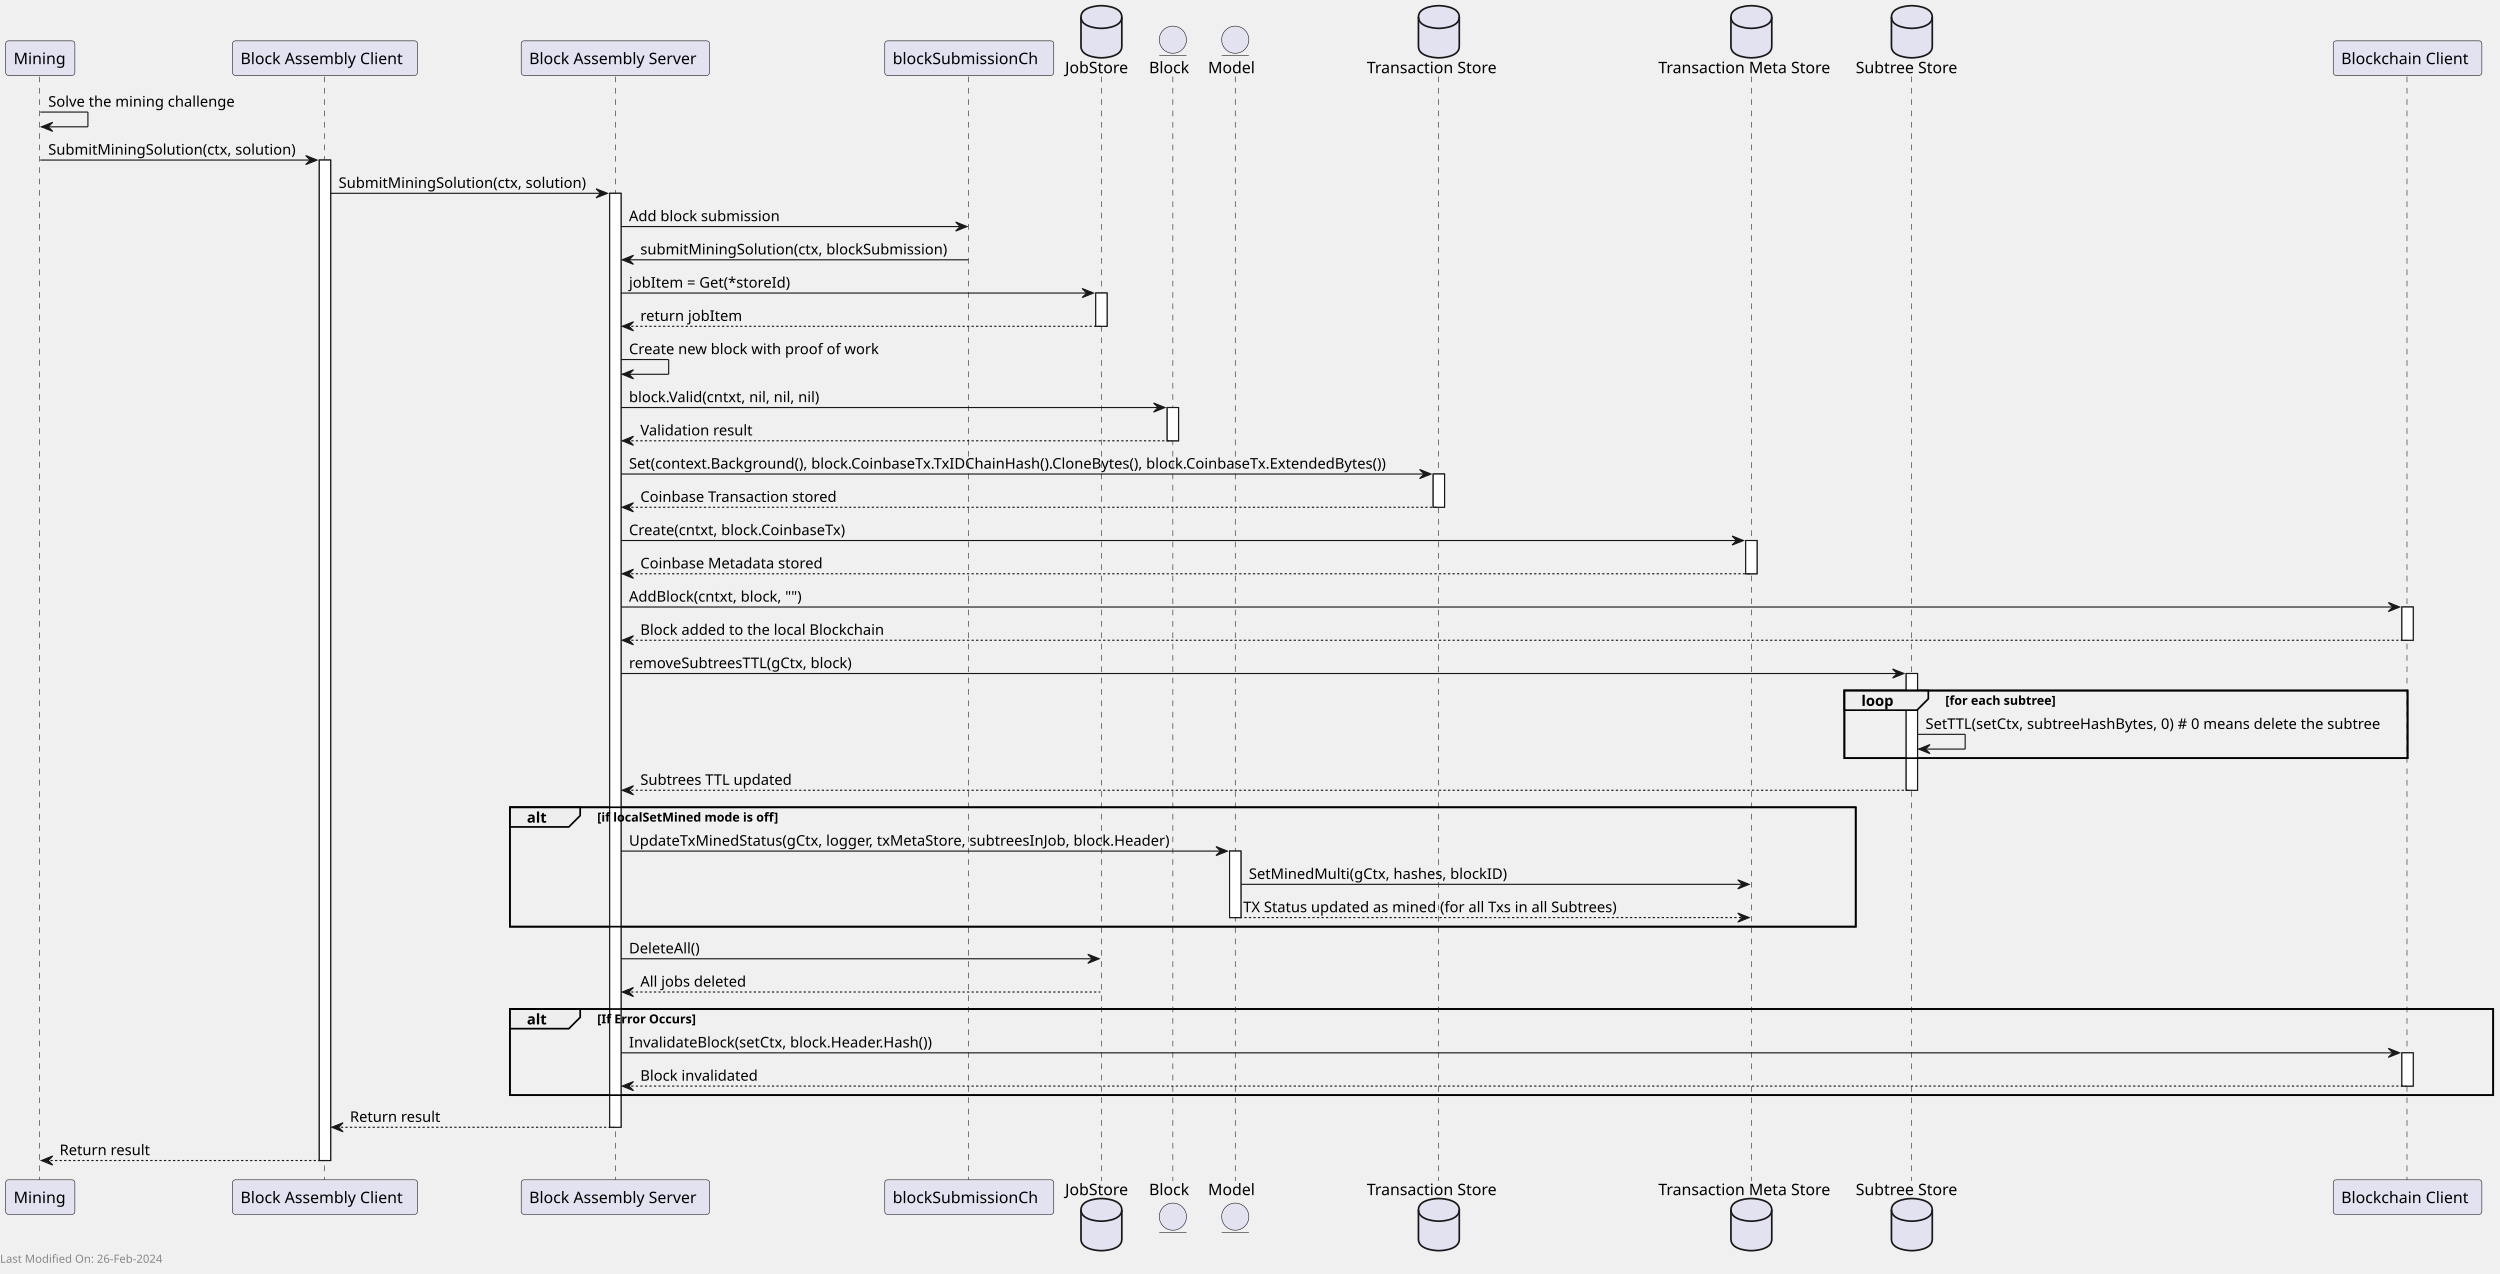
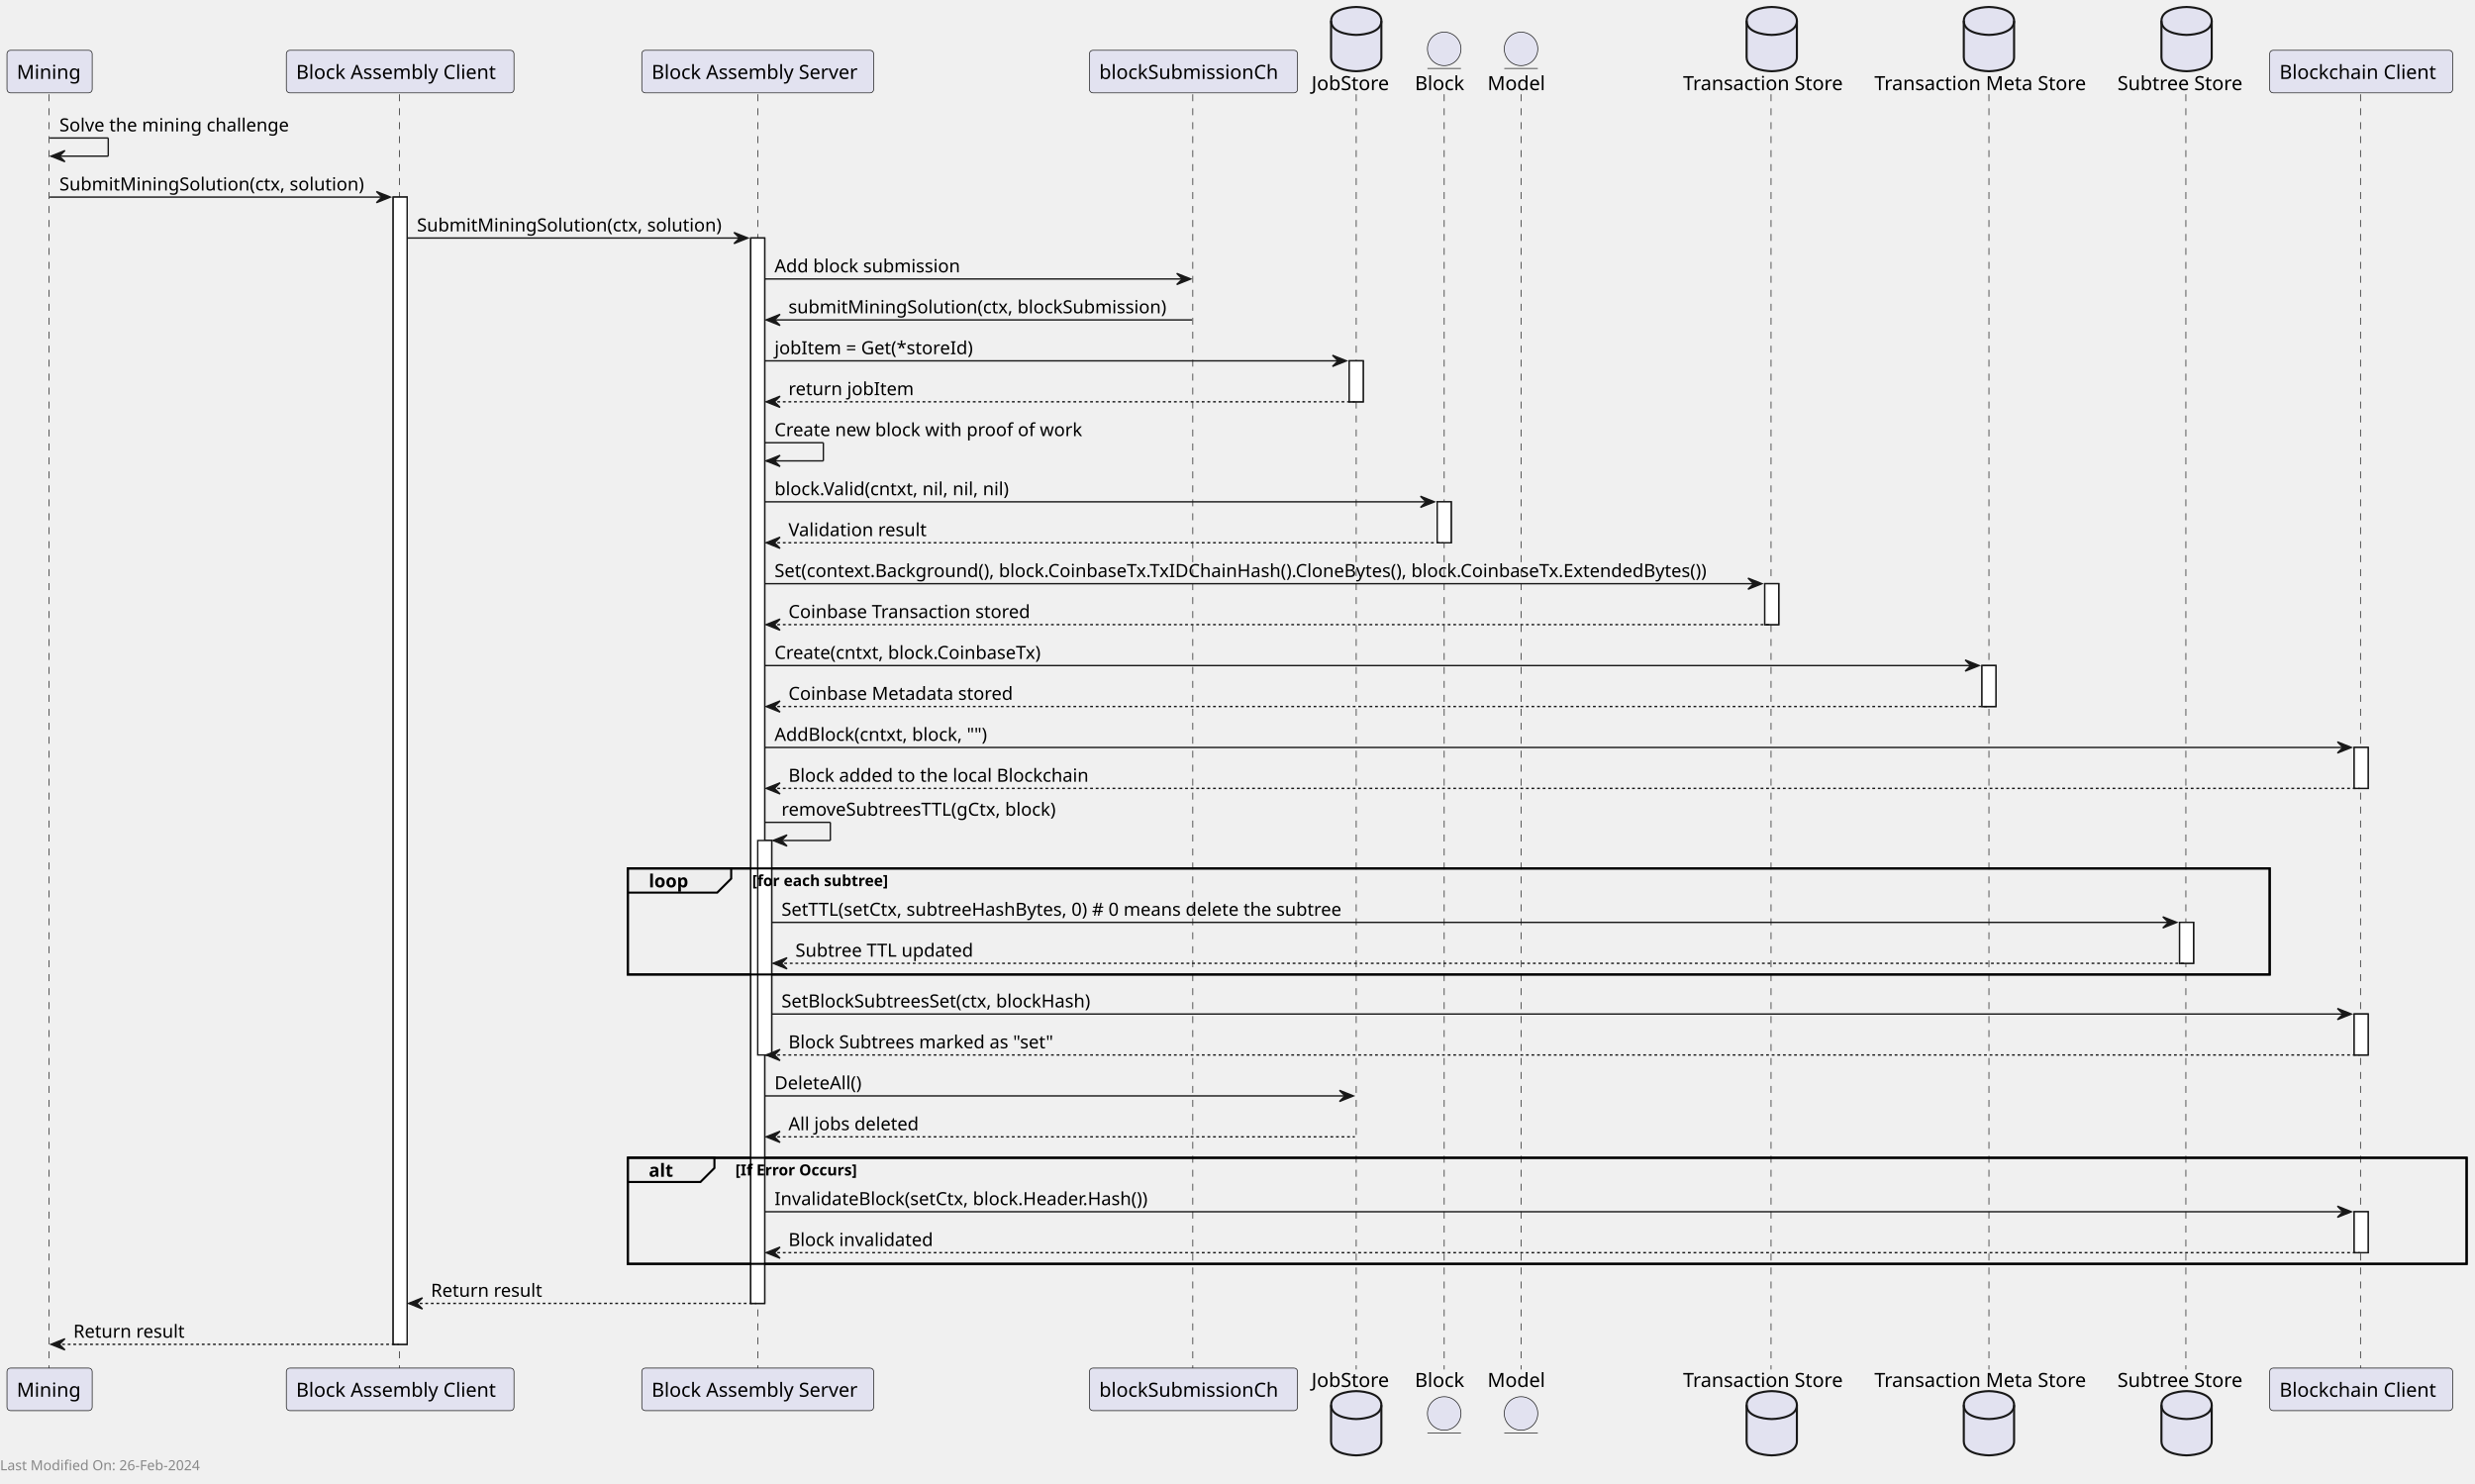
- <svg xmlns="http://www.w3.org/2000/svg" contentStyleType="text/css" height="1123" preserveAspectRatio="none" viewBox="0 0 2204 1123" width="2204" zoomAndPan="magnify">
-   <g fill="#fff">
-     <path d="m281.5 141.109h10v882.006h-10z" stroke="#181818" />
-     <path d="m537.5 170.42h10v823.385h-10z" stroke="#181818" />
-     <path d="m966 258.352h10v29.311h-10z" stroke="#181818" />
-     <path d="m1029 359.283h10v29.311h-10z" stroke="#181818" />
-     <path d="m1084 750.32h10v58.621h-10z" stroke="#181818" />
-     <path d="m1263.5 417.904h10v29.311h-10z" stroke="#181818" />
-     <path d="m1539 476.525h10v29.311h-10z" stroke="#181818" />
-     <path d="m1680.5 593.768h10v102.932h-10z" stroke="#181818" />
-     <path d="m2117.5 535.146h10v29.311h-10z" stroke="#181818" />
-     <path d="m2117.5 928.184h10v29.311h-10z" stroke="#181818" />
+ <svg xmlns="http://www.w3.org/2000/svg" contentStyleType="text/css" height="1062px" preserveAspectRatio="none" style="width:1772px;height:1062px;background:#FFFFFF;" version="1.1" viewBox="0 0 1772 1062" width="1772px" zoomAndPan="magnify">
+   <defs />
+   <g>
+     <rect fill="#FFFFFF" height="821.385" style="stroke:#181818;stroke-width:1.0;" width="10" x="281.5" y="141.109" />
+     <rect fill="#FFFFFF" height="762.764" style="stroke:#181818;stroke-width:1.0;" width="10" x="537.5" y="170.42" />
+     <rect fill="#FFFFFF" height="153.553" style="stroke:#181818;stroke-width:1.0;" width="10" x="542.5" y="601.768" />
+     <rect fill="#FFFFFF" height="29.311" style="stroke:#181818;stroke-width:1.0;" width="10" x="966" y="258.352" />
+     <rect fill="#FFFFFF" height="29.311" style="stroke:#181818;stroke-width:1.0;" width="10" x="1029" y="359.283" />
+     <rect fill="#FFFFFF" height="29.311" style="stroke:#181818;stroke-width:1.0;" width="10" x="1263.5" y="417.904" />
+     <rect fill="#FFFFFF" height="29.311" style="stroke:#181818;stroke-width:1.0;" width="10" x="1419" y="476.525" />
+     <rect fill="#FFFFFF" height="29.311" style="stroke:#181818;stroke-width:1.0;" width="10" x="1560.5" y="660.389" />
+     <rect fill="#FFFFFF" height="29.311" style="stroke:#181818;stroke-width:1.0;" width="10" x="1685.5" y="535.146" />
+     <rect fill="#FFFFFF" height="29.311" style="stroke:#181818;stroke-width:1.0;" width="10" x="1685.5" y="726.01" />
+     <rect fill="#FFFFFF" height="29.311" style="stroke:#181818;stroke-width:1.0;" width="10" x="1685.5" y="867.562" />
+     <rect fill="none" height="75.932" style="stroke:#000000;stroke-width:1.5;" width="1175.5" x="449.5" y="621.768" />
+     <rect fill="none" height="75.932" style="stroke:#000000;stroke-width:1.5;" width="1316.5" x="449.5" y="828.941" />
+     <line style="stroke:#181818;stroke-width:0.5;stroke-dasharray:5.0,5.0;" x1="35" x2="35" y1="67.488" y2="980.494" />
+     <line style="stroke:#181818;stroke-width:0.5;stroke-dasharray:5.0,5.0;" x1="286" x2="286" y1="67.488" y2="980.494" />
+     <line style="stroke:#181818;stroke-width:0.5;stroke-dasharray:5.0,5.0;" x1="542.5" x2="542.5" y1="67.488" y2="980.494" />
+     <line style="stroke:#181818;stroke-width:0.5;stroke-dasharray:5.0,5.0;" x1="854" x2="854" y1="67.488" y2="980.494" />
+     <line style="stroke:#181818;stroke-width:0.5;stroke-dasharray:5.0,5.0;" x1="971" x2="971" y1="67.488" y2="980.494" />
+     <line style="stroke:#181818;stroke-width:0.5;stroke-dasharray:5.0,5.0;" x1="1034" x2="1034" y1="67.488" y2="980.494" />
+     <line style="stroke:#181818;stroke-width:0.5;stroke-dasharray:5.0,5.0;" x1="1089" x2="1089" y1="67.488" y2="980.494" />
+     <line style="stroke:#181818;stroke-width:0.5;stroke-dasharray:5.0,5.0;" x1="1268" x2="1268" y1="67.488" y2="980.494" />
+     <line style="stroke:#181818;stroke-width:0.5;stroke-dasharray:5.0,5.0;" x1="1424" x2="1424" y1="67.488" y2="980.494" />
+     <line style="stroke:#181818;stroke-width:0.5;stroke-dasharray:5.0,5.0;" x1="1565" x2="1565" y1="67.488" y2="980.494" />
+     <line style="stroke:#181818;stroke-width:0.5;stroke-dasharray:5.0,5.0;" x1="1690" x2="1690" y1="67.488" y2="980.494" />
+     <rect fill="#E2E2F0" height="30.488" rx="2.5" ry="2.5" style="stroke:#181818;stroke-width:0.5;" width="61" x="5" y="36" />
+     <text fill="#000000" font-family="sans-serif" font-size="14" lengthAdjust="spacing" textLength="47" x="12" y="56.535">Mining</text>
+     <rect fill="#E2E2F0" height="30.488" rx="2.5" ry="2.5" style="stroke:#181818;stroke-width:0.5;" width="61" x="5" y="979.494" />
+     <text fill="#000000" font-family="sans-serif" font-size="14" lengthAdjust="spacing" textLength="47" x="12" y="1000.029">Mining</text>
+     <rect fill="#E2E2F0" height="30.488" rx="2.5" ry="2.5" style="stroke:#181818;stroke-width:0.5;" width="163" x="205" y="36" />
+     <text fill="#000000" font-family="sans-serif" font-size="14" lengthAdjust="spacing" textLength="149" x="212" y="56.535">Block Assembly Client</text>
+     <rect fill="#E2E2F0" height="30.488" rx="2.5" ry="2.5" style="stroke:#181818;stroke-width:0.5;" width="163" x="205" y="979.494" />
+     <text fill="#000000" font-family="sans-serif" font-size="14" lengthAdjust="spacing" textLength="149" x="212" y="1000.029">Block Assembly Client</text>
+     <rect fill="#E2E2F0" height="30.488" rx="2.5" ry="2.5" style="stroke:#181818;stroke-width:0.5;" width="166" x="459.5" y="36" />
+     <text fill="#000000" font-family="sans-serif" font-size="14" lengthAdjust="spacing" textLength="152" x="466.5" y="56.535">Block Assembly Server</text>
+     <rect fill="#E2E2F0" height="30.488" rx="2.5" ry="2.5" style="stroke:#181818;stroke-width:0.5;" width="166" x="459.5" y="979.494" />
+     <text fill="#000000" font-family="sans-serif" font-size="14" lengthAdjust="spacing" textLength="152" x="466.5" y="1000.029">Block Assembly Server</text>
+     <rect fill="#E2E2F0" height="30.488" rx="2.5" ry="2.5" style="stroke:#181818;stroke-width:0.5;" width="149" x="780" y="36" />
+     <text fill="#000000" font-family="sans-serif" font-size="14" lengthAdjust="spacing" textLength="135" x="787" y="56.535">blockSubmissionCh</text>
+     <rect fill="#E2E2F0" height="30.488" rx="2.5" ry="2.5" style="stroke:#181818;stroke-width:0.5;" width="149" x="780" y="979.494" />
+     <text fill="#000000" font-family="sans-serif" font-size="14" lengthAdjust="spacing" textLength="135" x="787" y="1000.029">blockSubmissionCh</text>
+     <text fill="#000000" font-family="sans-serif" font-size="14" lengthAdjust="spacing" textLength="58" x="939" y="64.535">JobStore</text>
+     <path d="M953,15 C953,5 971,5 971,5 C971,5 989,5 989,15 L989,41 C989,51 971,51 971,51 C971,51 953,51 953,41 L953,15 " fill="#E2E2F0" style="stroke:#181818;stroke-width:1.5;" />
+     <path d="M953,15 C953,25 971,25 971,25 C971,25 989,25 989,15 " fill="none" style="stroke:#181818;stroke-width:1.5;" />
+     <text fill="#000000" font-family="sans-serif" font-size="14" lengthAdjust="spacing" textLength="58" x="939" y="993.029">JobStore</text>
+     <path d="M953,1005.982 C953,995.982 971,995.982 971,995.982 C971,995.982 989,995.982 989,1005.982 L989,1031.982 C989,1041.982 971,1041.982 971,1041.982 C971,1041.982 953,1041.982 953,1031.982 L953,1005.982 " fill="#E2E2F0" style="stroke:#181818;stroke-width:1.5;" />
+     <path d="M953,1005.982 C953,1015.982 971,1015.982 971,1015.982 C971,1015.982 989,1015.982 989,1005.982 " fill="none" style="stroke:#181818;stroke-width:1.5;" />
+     <text fill="#000000" font-family="sans-serif" font-size="14" lengthAdjust="spacing" textLength="36" x="1013" y="64.535">Block</text>
+     <ellipse cx="1034" cy="35" fill="#E2E2F0" rx="12" ry="12" style="stroke:#181818;stroke-width:0.5;" />
+     <line style="stroke:#181818;stroke-width:0.5;" x1="1022" x2="1046" y1="49" y2="49" />
+     <text fill="#000000" font-family="sans-serif" font-size="14" lengthAdjust="spacing" textLength="36" x="1013" y="993.029">Block</text>
+     <ellipse cx="1034" cy="1011.982" fill="#E2E2F0" rx="12" ry="12" style="stroke:#181818;stroke-width:0.5;" />
+     <line style="stroke:#181818;stroke-width:0.5;" x1="1022" x2="1046" y1="1025.982" y2="1025.982" />
+     <text fill="#000000" font-family="sans-serif" font-size="14" lengthAdjust="spacing" textLength="42" x="1065" y="64.535">Model</text>
+     <ellipse cx="1089" cy="35" fill="#E2E2F0" rx="12" ry="12" style="stroke:#181818;stroke-width:0.5;" />
+     <line style="stroke:#181818;stroke-width:0.5;" x1="1077" x2="1101" y1="49" y2="49" />
+     <text fill="#000000" font-family="sans-serif" font-size="14" lengthAdjust="spacing" textLength="42" x="1065" y="993.029">Model</text>
+     <ellipse cx="1089" cy="1011.982" fill="#E2E2F0" rx="12" ry="12" style="stroke:#181818;stroke-width:0.5;" />
+     <line style="stroke:#181818;stroke-width:0.5;" x1="1077" x2="1101" y1="1025.982" y2="1025.982" />
+     <text fill="#000000" font-family="sans-serif" font-size="14" lengthAdjust="spacing" textLength="121" x="1205" y="64.535">Transaction Store</text>
+     <path d="M1250.5,15 C1250.5,5 1268.5,5 1268.5,5 C1268.5,5 1286.5,5 1286.5,15 L1286.5,41 C1286.5,51 1268.5,51 1268.5,51 C1268.5,51 1250.5,51 1250.5,41 L1250.5,15 " fill="#E2E2F0" style="stroke:#181818;stroke-width:1.5;" />
+     <path d="M1250.5,15 C1250.5,25 1268.5,25 1268.5,25 C1268.5,25 1286.5,25 1286.5,15 " fill="none" style="stroke:#181818;stroke-width:1.5;" />
+     <text fill="#000000" font-family="sans-serif" font-size="14" lengthAdjust="spacing" textLength="121" x="1205" y="993.029">Transaction Store</text>
+     <path d="M1250.5,1005.982 C1250.5,995.982 1268.5,995.982 1268.5,995.982 C1268.5,995.982 1286.5,995.982 1286.5,1005.982 L1286.5,1031.982 C1286.5,1041.982 1268.5,1041.982 1268.5,1041.982 C1268.5,1041.982 1250.5,1041.982 1250.5,1031.982 L1250.5,1005.982 " fill="#E2E2F0" style="stroke:#181818;stroke-width:1.5;" />
+     <path d="M1250.5,1005.982 C1250.5,1015.982 1268.5,1015.982 1268.5,1015.982 C1268.5,1015.982 1286.5,1015.982 1286.5,1005.982 " fill="none" style="stroke:#181818;stroke-width:1.5;" />
+     <text fill="#000000" font-family="sans-serif" font-size="14" lengthAdjust="spacing" textLength="158" x="1342" y="64.535">Transaction Meta Store</text>
+     <path d="M1406,15 C1406,5 1424,5 1424,5 C1424,5 1442,5 1442,15 L1442,41 C1442,51 1424,51 1424,51 C1424,51 1406,51 1406,41 L1406,15 " fill="#E2E2F0" style="stroke:#181818;stroke-width:1.5;" />
+     <path d="M1406,15 C1406,25 1424,25 1424,25 C1424,25 1442,25 1442,15 " fill="none" style="stroke:#181818;stroke-width:1.5;" />
+     <text fill="#000000" font-family="sans-serif" font-size="14" lengthAdjust="spacing" textLength="158" x="1342" y="993.029">Transaction Meta Store</text>
+     <path d="M1406,1005.982 C1406,995.982 1424,995.982 1424,995.982 C1424,995.982 1442,995.982 1442,1005.982 L1442,1031.982 C1442,1041.982 1424,1041.982 1424,1041.982 C1424,1041.982 1406,1041.982 1406,1031.982 L1406,1005.982 " fill="#E2E2F0" style="stroke:#181818;stroke-width:1.5;" />
+     <path d="M1406,1005.982 C1406,1015.982 1424,1015.982 1424,1015.982 C1424,1015.982 1442,1015.982 1442,1005.982 " fill="none" style="stroke:#181818;stroke-width:1.5;" />
+     <text fill="#000000" font-family="sans-serif" font-size="14" lengthAdjust="spacing" textLength="93" x="1516" y="64.535">Subtree Store</text>
+     <path d="M1547.5,15 C1547.5,5 1565.5,5 1565.5,5 C1565.5,5 1583.5,5 1583.5,15 L1583.5,41 C1583.5,51 1565.5,51 1565.5,51 C1565.5,51 1547.5,51 1547.5,41 L1547.5,15 " fill="#E2E2F0" style="stroke:#181818;stroke-width:1.5;" />
+     <path d="M1547.5,15 C1547.5,25 1565.5,25 1565.5,25 C1565.5,25 1583.5,25 1583.5,15 " fill="none" style="stroke:#181818;stroke-width:1.5;" />
+     <text fill="#000000" font-family="sans-serif" font-size="14" lengthAdjust="spacing" textLength="93" x="1516" y="993.029">Subtree Store</text>
+     <path d="M1547.5,1005.982 C1547.5,995.982 1565.5,995.982 1565.5,995.982 C1565.5,995.982 1583.5,995.982 1583.5,1005.982 L1583.5,1031.982 C1583.5,1041.982 1565.5,1041.982 1565.5,1041.982 C1565.5,1041.982 1547.5,1041.982 1547.5,1031.982 L1547.5,1005.982 " fill="#E2E2F0" style="stroke:#181818;stroke-width:1.5;" />
+     <path d="M1547.5,1005.982 C1547.5,1015.982 1565.5,1015.982 1565.5,1015.982 C1565.5,1015.982 1583.5,1015.982 1583.5,1005.982 " fill="none" style="stroke:#181818;stroke-width:1.5;" />
+     <rect fill="#E2E2F0" height="30.488" rx="2.5" ry="2.5" style="stroke:#181818;stroke-width:0.5;" width="131" x="1625" y="36" />
+     <text fill="#000000" font-family="sans-serif" font-size="14" lengthAdjust="spacing" textLength="117" x="1632" y="56.535">Blockchain Client</text>
+     <rect fill="#E2E2F0" height="30.488" rx="2.5" ry="2.5" style="stroke:#181818;stroke-width:0.5;" width="131" x="1625" y="979.494" />
+     <text fill="#000000" font-family="sans-serif" font-size="14" lengthAdjust="spacing" textLength="117" x="1632" y="1000.029">Blockchain Client</text>
+     <rect fill="#FFFFFF" height="821.385" style="stroke:#181818;stroke-width:1.0;" width="10" x="281.5" y="141.109" />
+     <rect fill="#FFFFFF" height="762.764" style="stroke:#181818;stroke-width:1.0;" width="10" x="537.5" y="170.42" />
+     <rect fill="#FFFFFF" height="153.553" style="stroke:#181818;stroke-width:1.0;" width="10" x="542.5" y="601.768" />
+     <rect fill="#FFFFFF" height="29.311" style="stroke:#181818;stroke-width:1.0;" width="10" x="966" y="258.352" />
+     <rect fill="#FFFFFF" height="29.311" style="stroke:#181818;stroke-width:1.0;" width="10" x="1029" y="359.283" />
+     <rect fill="#FFFFFF" height="29.311" style="stroke:#181818;stroke-width:1.0;" width="10" x="1263.5" y="417.904" />
+     <rect fill="#FFFFFF" height="29.311" style="stroke:#181818;stroke-width:1.0;" width="10" x="1419" y="476.525" />
+     <rect fill="#FFFFFF" height="29.311" style="stroke:#181818;stroke-width:1.0;" width="10" x="1560.5" y="660.389" />
+     <rect fill="#FFFFFF" height="29.311" style="stroke:#181818;stroke-width:1.0;" width="10" x="1685.5" y="535.146" />
+     <rect fill="#FFFFFF" height="29.311" style="stroke:#181818;stroke-width:1.0;" width="10" x="1685.5" y="726.01" />
+     <rect fill="#FFFFFF" height="29.311" style="stroke:#181818;stroke-width:1.0;" width="10" x="1685.5" y="867.562" />
+     <line style="stroke:#181818;stroke-width:1.0;" x1="35.5" x2="77.5" y1="98.799" y2="98.799" />
+     <line style="stroke:#181818;stroke-width:1.0;" x1="77.5" x2="77.5" y1="98.799" y2="111.799" />
+     <line style="stroke:#181818;stroke-width:1.0;" x1="36.5" x2="77.5" y1="111.799" y2="111.799" />
+     <polygon fill="#181818" points="46.5,107.799,36.5,111.799,46.5,115.799,42.5,111.799" style="stroke:#181818;stroke-width:1.0;" />
+     <text fill="#000000" font-family="sans-serif" font-size="13" lengthAdjust="spacing" textLength="169" x="42.5" y="94.057">Solve the mining challenge</text>
+     <polygon fill="#181818" points="269.5,137.109,279.5,141.109,269.5,145.109,273.5,141.109" style="stroke:#181818;stroke-width:1.0;" />
+     <line style="stroke:#181818;stroke-width:1.0;" x1="35.5" x2="275.5" y1="141.109" y2="141.109" />
+     <text fill="#000000" font-family="sans-serif" font-size="13" lengthAdjust="spacing" textLength="227" x="42.5" y="136.367">SubmitMiningSolution(ctx, solution)</text>
+     <polygon fill="#181818" points="525.5,166.42,535.5,170.42,525.5,174.42,529.5,170.42" style="stroke:#181818;stroke-width:1.0;" />
+     <line style="stroke:#181818;stroke-width:1.0;" x1="291.5" x2="531.5" y1="170.42" y2="170.42" />
+     <text fill="#000000" font-family="sans-serif" font-size="13" lengthAdjust="spacing" textLength="227" x="298.5" y="165.678">SubmitMiningSolution(ctx, solution)</text>
+     <polygon fill="#181818" points="842.5,195.731,852.5,199.731,842.5,203.731,846.5,199.731" style="stroke:#181818;stroke-width:1.0;" />
+     <line style="stroke:#181818;stroke-width:1.0;" x1="547.5" x2="848.5" y1="199.731" y2="199.731" />
+     <text fill="#000000" font-family="sans-serif" font-size="13" lengthAdjust="spacing" textLength="141" x="554.5" y="194.988">Add block submission</text>
+     <polygon fill="#181818" points="558.5,225.041,548.5,229.041,558.5,233.041,554.5,229.041" style="stroke:#181818;stroke-width:1.0;" />
+     <line style="stroke:#181818;stroke-width:1.0;" x1="552.5" x2="853.5" y1="229.041" y2="229.041" />
+     <text fill="#000000" font-family="sans-serif" font-size="13" lengthAdjust="spacing" textLength="283" x="564.5" y="224.299">submitMiningSolution(ctx, blockSubmission)</text>
+     <polygon fill="#181818" points="954,254.352,964,258.352,954,262.352,958,258.352" style="stroke:#181818;stroke-width:1.0;" />
+     <line style="stroke:#181818;stroke-width:1.0;" x1="547.5" x2="960" y1="258.352" y2="258.352" />
+     <text fill="#000000" font-family="sans-serif" font-size="13" lengthAdjust="spacing" textLength="145" x="554.5" y="253.609">jobItem = Get(*storeId)</text>
+     <polygon fill="#181818" points="558.5,283.662,548.5,287.662,558.5,291.662,554.5,287.662" style="stroke:#181818;stroke-width:1.0;" />
+     <line style="stroke:#181818;stroke-width:1.0;stroke-dasharray:2.0,2.0;" x1="552.5" x2="970" y1="287.662" y2="287.662" />
+     <text fill="#000000" font-family="sans-serif" font-size="13" lengthAdjust="spacing" textLength="90" x="564.5" y="282.92">return jobItem</text>
+     <line style="stroke:#181818;stroke-width:1.0;" x1="547.5" x2="589.5" y1="316.973" y2="316.973" />
+     <line style="stroke:#181818;stroke-width:1.0;" x1="589.5" x2="589.5" y1="316.973" y2="329.973" />
+     <line style="stroke:#181818;stroke-width:1.0;" x1="548.5" x2="589.5" y1="329.973" y2="329.973" />
+     <polygon fill="#181818" points="558.5,325.973,548.5,329.973,558.5,333.973,554.5,329.973" style="stroke:#181818;stroke-width:1.0;" />
+     <text fill="#000000" font-family="sans-serif" font-size="13" lengthAdjust="spacing" textLength="229" x="554.5" y="312.231">Create new block with proof of work</text>
+     <polygon fill="#181818" points="1017,355.283,1027,359.283,1017,363.283,1021,359.283" style="stroke:#181818;stroke-width:1.0;" />
+     <line style="stroke:#181818;stroke-width:1.0;" x1="547.5" x2="1023" y1="359.283" y2="359.283" />
+     <text fill="#000000" font-family="sans-serif" font-size="13" lengthAdjust="spacing" textLength="183" x="554.5" y="354.541">block.Valid(cntxt, nil, nil, nil)</text>
+     <polygon fill="#181818" points="558.5,384.594,548.5,388.594,558.5,392.594,554.5,388.594" style="stroke:#181818;stroke-width:1.0;" />
+     <line style="stroke:#181818;stroke-width:1.0;stroke-dasharray:2.0,2.0;" x1="552.5" x2="1033" y1="388.594" y2="388.594" />
+     <text fill="#000000" font-family="sans-serif" font-size="13" lengthAdjust="spacing" textLength="103" x="564.5" y="383.852">Validation result</text>
+     <polygon fill="#181818" points="1251.5,413.904,1261.5,417.904,1251.5,421.904,1255.5,417.904" style="stroke:#181818;stroke-width:1.0;" />
+     <line style="stroke:#181818;stroke-width:1.0;" x1="547.5" x2="1257.5" y1="417.904" y2="417.904" />
+     <text fill="#000000" font-family="sans-serif" font-size="13" lengthAdjust="spacing" textLength="697" x="554.5" y="413.162">Set(context.Background(), block.CoinbaseTx.TxIDChainHash().CloneBytes(), block.CoinbaseTx.ExtendedBytes())</text>
+     <polygon fill="#181818" points="558.5,443.215,548.5,447.215,558.5,451.215,554.5,447.215" style="stroke:#181818;stroke-width:1.0;" />
+     <line style="stroke:#181818;stroke-width:1.0;stroke-dasharray:2.0,2.0;" x1="552.5" x2="1267.5" y1="447.215" y2="447.215" />
+     <text fill="#000000" font-family="sans-serif" font-size="13" lengthAdjust="spacing" textLength="180" x="564.5" y="442.473">Coinbase Transaction stored</text>
+     <polygon fill="#181818" points="1407,472.525,1417,476.525,1407,480.525,1411,476.525" style="stroke:#181818;stroke-width:1.0;" />
+     <line style="stroke:#181818;stroke-width:1.0;" x1="547.5" x2="1413" y1="476.525" y2="476.525" />
+     <text fill="#000000" font-family="sans-serif" font-size="13" lengthAdjust="spacing" textLength="202" x="554.5" y="471.783">Create(cntxt, block.CoinbaseTx)</text>
+     <polygon fill="#181818" points="558.5,501.836,548.5,505.836,558.5,509.836,554.5,505.836" style="stroke:#181818;stroke-width:1.0;" />
+     <line style="stroke:#181818;stroke-width:1.0;stroke-dasharray:2.0,2.0;" x1="552.5" x2="1423" y1="505.836" y2="505.836" />
+     <text fill="#000000" font-family="sans-serif" font-size="13" lengthAdjust="spacing" textLength="163" x="564.5" y="501.094">Coinbase Metadata stored</text>
+     <polygon fill="#181818" points="1673.5,531.146,1683.5,535.146,1673.5,539.146,1677.5,535.146" style="stroke:#181818;stroke-width:1.0;" />
+     <line style="stroke:#181818;stroke-width:1.0;" x1="547.5" x2="1679.5" y1="535.146" y2="535.146" />
+     <text fill="#000000" font-family="sans-serif" font-size="13" lengthAdjust="spacing" textLength="161" x="554.5" y="530.404">AddBlock(cntxt, block, "")</text>
+     <polygon fill="#181818" points="558.5,560.457,548.5,564.457,558.5,568.457,554.5,564.457" style="stroke:#181818;stroke-width:1.0;" />
+     <line style="stroke:#181818;stroke-width:1.0;stroke-dasharray:2.0,2.0;" x1="552.5" x2="1689.5" y1="564.457" y2="564.457" />
+     <text fill="#000000" font-family="sans-serif" font-size="13" lengthAdjust="spacing" textLength="223" x="564.5" y="559.715">Block added to the local Blockchain</text>
+     <line style="stroke:#181818;stroke-width:1.0;" x1="547.5" x2="594.5" y1="588.768" y2="588.768" />
+     <line style="stroke:#181818;stroke-width:1.0;" x1="594.5" x2="594.5" y1="588.768" y2="601.768" />
+     <line style="stroke:#181818;stroke-width:1.0;" x1="553.5" x2="594.5" y1="601.768" y2="601.768" />
+     <polygon fill="#181818" points="563.5,597.768,553.5,601.768,563.5,605.768,559.5,601.768" style="stroke:#181818;stroke-width:1.0;" />
+     <text fill="#000000" font-family="sans-serif" font-size="13" lengthAdjust="spacing" textLength="204" x="559.5" y="584.025">removeSubtreesTTL(gCtx, block)</text>
+     <path d="M449.5,621.768 L523.5,621.768 L523.5,629.078 L513.5,639.078 L449.5,639.078 L449.5,621.768 " fill="#EEEEEE" style="stroke:#000000;stroke-width:1.5;" />
+     <rect fill="none" height="75.932" style="stroke:#000000;stroke-width:1.5;" width="1175.5" x="449.5" y="621.768" />
+     <text fill="#000000" font-family="sans-serif" font-size="13" font-weight="bold" lengthAdjust="spacing" textLength="29" x="464.5" y="635.336">loop</text>
+     <text fill="#000000" font-family="sans-serif" font-size="11" font-weight="bold" lengthAdjust="spacing" textLength="99" x="538.5" y="634.402">[for each subtree]</text>
+     <polygon fill="#181818" points="1548.5,656.389,1558.5,660.389,1548.5,664.389,1552.5,660.389" style="stroke:#181818;stroke-width:1.0;" />
+     <line style="stroke:#181818;stroke-width:1.0;" x1="552.5" x2="1554.5" y1="660.389" y2="660.389" />
+     <text fill="#000000" font-family="sans-serif" font-size="13" lengthAdjust="spacing" textLength="413" x="559.5" y="655.646">SetTTL(setCtx, subtreeHashBytes, 0) # 0 means delete the subtree</text>
+     <polygon fill="#181818" points="563.5,685.699,553.5,689.699,563.5,693.699,559.5,689.699" style="stroke:#181818;stroke-width:1.0;" />
+     <line style="stroke:#181818;stroke-width:1.0;stroke-dasharray:2.0,2.0;" x1="557.5" x2="1564.5" y1="689.699" y2="689.699" />
+     <text fill="#000000" font-family="sans-serif" font-size="13" lengthAdjust="spacing" textLength="129" x="569.5" y="684.957">Subtree TTL updated</text>
+     <polygon fill="#181818" points="1673.5,722.01,1683.5,726.01,1673.5,730.01,1677.5,726.01" style="stroke:#181818;stroke-width:1.0;" />
+     <line style="stroke:#181818;stroke-width:1.0;" x1="552.5" x2="1679.5" y1="726.01" y2="726.01" />
+     <text fill="#000000" font-family="sans-serif" font-size="13" lengthAdjust="spacing" textLength="229" x="559.5" y="721.268">SetBlockSubtreesSet(ctx, blockHash)</text>
+     <polygon fill="#181818" points="558.5,751.32,548.5,755.32,558.5,759.32,554.5,755.32" style="stroke:#181818;stroke-width:1.0;" />
+     <line style="stroke:#181818;stroke-width:1.0;stroke-dasharray:2.0,2.0;" x1="552.5" x2="1689.5" y1="755.32" y2="755.32" />
+     <text fill="#000000" font-family="sans-serif" font-size="13" lengthAdjust="spacing" textLength="194" x="564.5" y="750.578">Block Subtrees marked as "set"</text>
+     <polygon fill="#181818" points="959,780.631,969,784.631,959,788.631,963,784.631" style="stroke:#181818;stroke-width:1.0;" />
+     <line style="stroke:#181818;stroke-width:1.0;" x1="547.5" x2="965" y1="784.631" y2="784.631" />
+     <text fill="#000000" font-family="sans-serif" font-size="13" lengthAdjust="spacing" textLength="65" x="554.5" y="779.889">DeleteAll()</text>
+     <polygon fill="#181818" points="558.5,809.941,548.5,813.941,558.5,817.941,554.5,813.941" style="stroke:#181818;stroke-width:1.0;" />
+     <line style="stroke:#181818;stroke-width:1.0;stroke-dasharray:2.0,2.0;" x1="552.5" x2="970" y1="813.941" y2="813.941" />
+     <text fill="#000000" font-family="sans-serif" font-size="13" lengthAdjust="spacing" textLength="98" x="564.5" y="809.199">All jobs deleted</text>
+     <path d="M449.5,828.941 L511.5,828.941 L511.5,836.252 L501.5,846.252 L449.5,846.252 L449.5,828.941 " fill="#EEEEEE" style="stroke:#000000;stroke-width:1.5;" />
+     <rect fill="none" height="75.932" style="stroke:#000000;stroke-width:1.5;" width="1316.5" x="449.5" y="828.941" />
+     <text fill="#000000" font-family="sans-serif" font-size="13" font-weight="bold" lengthAdjust="spacing" textLength="17" x="464.5" y="842.51">alt</text>
+     <text fill="#000000" font-family="sans-serif" font-size="11" font-weight="bold" lengthAdjust="spacing" textLength="93" x="526.5" y="841.576">[If Error Occurs]</text>
+     <polygon fill="#181818" points="1673.5,863.562,1683.5,867.562,1673.5,871.562,1677.5,867.562" style="stroke:#181818;stroke-width:1.0;" />
+     <line style="stroke:#181818;stroke-width:1.0;" x1="547.5" x2="1679.5" y1="867.562" y2="867.562" />
+     <text fill="#000000" font-family="sans-serif" font-size="13" lengthAdjust="spacing" textLength="279" x="554.5" y="862.82">InvalidateBlock(setCtx, block.Header.Hash())</text>
+     <polygon fill="#181818" points="558.5,892.873,548.5,896.873,558.5,900.873,554.5,896.873" style="stroke:#181818;stroke-width:1.0;" />
+     <line style="stroke:#181818;stroke-width:1.0;stroke-dasharray:2.0,2.0;" x1="552.5" x2="1689.5" y1="896.873" y2="896.873" />
+     <text fill="#000000" font-family="sans-serif" font-size="13" lengthAdjust="spacing" textLength="107" x="564.5" y="892.131">Block invalidated</text>
+     <polygon fill="#181818" points="302.5,929.184,292.5,933.184,302.5,937.184,298.5,933.184" style="stroke:#181818;stroke-width:1.0;" />
+     <line style="stroke:#181818;stroke-width:1.0;stroke-dasharray:2.0,2.0;" x1="296.5" x2="541.5" y1="933.184" y2="933.184" />
+     <text fill="#000000" font-family="sans-serif" font-size="13" lengthAdjust="spacing" textLength="81" x="308.5" y="928.441">Return result</text>
+     <polygon fill="#181818" points="46.5,958.494,36.5,962.494,46.5,966.494,42.5,962.494" style="stroke:#181818;stroke-width:1.0;" />
+     <line style="stroke:#181818;stroke-width:1.0;stroke-dasharray:2.0,2.0;" x1="40.5" x2="285.5" y1="962.494" y2="962.494" />
+     <text fill="#000000" font-family="sans-serif" font-size="13" lengthAdjust="spacing" textLength="81" x="52.5" y="957.752">Return result</text>
+     <text fill="#888888" font-family="sans-serif" font-size="10" lengthAdjust="spacing" textLength="154" x="0" y="1052.65">Last Modified On: 26-Feb-2024</text>
  </g>
-   <path d="m1626 608.768h496.5v59.621h-496.5z" fill="none" stroke="#000" stroke-width="1.5" />
-   <path d="m449.5 711.699h1186.5v105.242h-1186.5z" fill="none" stroke="#000" stroke-width="1.5" />
-   <path d="m449.5 889.562h1748.5v75.932h-1748.5z" fill="none" stroke="#000" stroke-width="1.5" />
-   <g stroke="#181818" stroke-width=".5">
-     <g stroke-dasharray="5 5">
-       <path d="m35 67.488v973.627" />
-       <path d="m286 67.488v973.627" />
-       <path d="m542.5 67.488v973.627" />
-       <path d="m854 67.488v973.627" />
-       <path d="m971 67.488v973.627" />
-       <path d="m1034 67.488v973.627" />
-       <path d="m1089 67.488v973.627" />
-       <path d="m1268 67.488v973.627" />
-       <path d="m1544 67.488v973.627" />
-       <path d="m1685 67.488v973.627" />
-       <path d="m2122 67.488v973.627" />
-     </g>
-     <rect fill="#e2e2f0" height="30.488" rx="2.5" width="61" x="5" y="36" />
-   </g>
-   <text font-family="sans-serif" font-size="14" lengthAdjust="spacing" textLength="47" x="12" y="56.535">Mining</text>
-   <rect fill="#e2e2f0" height="30.488" rx="2.5" stroke="#181818" stroke-width=".5" width="61" x="5" y="1040.115" />
-   <text font-family="sans-serif" font-size="14" lengthAdjust="spacing" textLength="47" x="12" y="1060.65">Mining</text>
-   <rect fill="#e2e2f0" height="30.488" rx="2.5" stroke="#181818" stroke-width=".5" width="163" x="205" y="36" />
-   <text font-family="sans-serif" font-size="14" lengthAdjust="spacing" textLength="149" x="212" y="56.535">Block Assembly Client</text>
-   <rect fill="#e2e2f0" height="30.488" rx="2.5" stroke="#181818" stroke-width=".5" width="163" x="205" y="1040.115" />
-   <text font-family="sans-serif" font-size="14" lengthAdjust="spacing" textLength="149" x="212" y="1060.65">Block Assembly Client</text>
-   <rect fill="#e2e2f0" height="30.488" rx="2.5" stroke="#181818" stroke-width=".5" width="166" x="459.5" y="36" />
-   <text font-family="sans-serif" font-size="14" lengthAdjust="spacing" textLength="152" x="466.5" y="56.535">Block Assembly Server</text>
-   <rect fill="#e2e2f0" height="30.488" rx="2.5" stroke="#181818" stroke-width=".5" width="166" x="459.5" y="1040.115" />
-   <text font-family="sans-serif" font-size="14" lengthAdjust="spacing" textLength="152" x="466.5" y="1060.65">Block Assembly Server</text>
-   <rect fill="#e2e2f0" height="30.488" rx="2.5" stroke="#181818" stroke-width=".5" width="149" x="780" y="36" />
-   <text font-family="sans-serif" font-size="14" lengthAdjust="spacing" textLength="135" x="787" y="56.535">blockSubmissionCh</text>
-   <rect fill="#e2e2f0" height="30.488" rx="2.5" stroke="#181818" stroke-width=".5" width="149" x="780" y="1040.115" />
-   <text font-family="sans-serif" font-size="14" lengthAdjust="spacing" textLength="135" x="787" y="1060.65">blockSubmissionCh</text>
-   <text font-family="sans-serif" font-size="14" lengthAdjust="spacing" textLength="58" x="939" y="64.535">JobStore</text>
-   <path d="m953 15c0-10 18-10 18-10s18 0 18 10v26c0 10-18 10-18 10s-18 0-18-10z" fill="#e2e2f0" stroke="#181818" stroke-width="1.5" />
-   <path d="m953 15c0 10 18 10 18 10s18 0 18-10" fill="none" stroke="#181818" stroke-width="1.5" />
-   <text font-family="sans-serif" font-size="14" lengthAdjust="spacing" textLength="58" x="939" y="1053.65">JobStore</text>
-   <path d="m953 1066.603c0-10 18-10 18-10s18 0 18 10v26c0 10-18 10-18 10s-18 0-18-10z" fill="#e2e2f0" stroke="#181818" stroke-width="1.5" />
-   <path d="m953 1066.603c0 10 18 10 18 10s18 0 18-10" fill="none" stroke="#181818" stroke-width="1.5" />
-   <text font-family="sans-serif" font-size="14" lengthAdjust="spacing" textLength="36" x="1013" y="64.535">Block</text>
-   <ellipse cx="1034" cy="35" fill="#e2e2f0" rx="12" ry="12" stroke="#181818" stroke-width=".5" />
-   <path d="m1022 49h24" stroke="#181818" stroke-width=".5" />
-   <text font-family="sans-serif" font-size="14" lengthAdjust="spacing" textLength="36" x="1013" y="1053.65">Block</text>
-   <ellipse cx="1034" cy="1072.603" fill="#e2e2f0" rx="12" ry="12" stroke="#181818" stroke-width=".5" />
-   <path d="m1022 1086.603h24" stroke="#181818" stroke-width=".5" />
-   <text font-family="sans-serif" font-size="14" lengthAdjust="spacing" textLength="42" x="1065" y="64.535">Model</text>
-   <ellipse cx="1089" cy="35" fill="#e2e2f0" rx="12" ry="12" stroke="#181818" stroke-width=".5" />
-   <path d="m1077 49h24" stroke="#181818" stroke-width=".5" />
-   <text font-family="sans-serif" font-size="14" lengthAdjust="spacing" textLength="42" x="1065" y="1053.65">Model</text>
-   <ellipse cx="1089" cy="1072.603" fill="#e2e2f0" rx="12" ry="12" stroke="#181818" stroke-width=".5" />
-   <path d="m1077 1086.603h24" stroke="#181818" stroke-width=".5" />
-   <text font-family="sans-serif" font-size="14" lengthAdjust="spacing" textLength="121" x="1205" y="64.535">Transaction Store</text>
-   <path d="m1250.5 15c0-10 18-10 18-10s18 0 18 10v26c0 10-18 10-18 10s-18 0-18-10z" fill="#e2e2f0" stroke="#181818" stroke-width="1.5" />
-   <path d="m1250.5 15c0 10 18 10 18 10s18 0 18-10" fill="none" stroke="#181818" stroke-width="1.5" />
-   <text font-family="sans-serif" font-size="14" lengthAdjust="spacing" textLength="121" x="1205" y="1053.65">Transaction Store</text>
-   <path d="m1250.5 1066.603c0-10 18-10 18-10s18 0 18 10v26c0 10-18 10-18 10s-18 0-18-10z" fill="#e2e2f0" stroke="#181818" stroke-width="1.5" />
-   <path d="m1250.5 1066.603c0 10 18 10 18 10s18 0 18-10" fill="none" stroke="#181818" stroke-width="1.5" />
-   <text font-family="sans-serif" font-size="14" lengthAdjust="spacing" textLength="158" x="1462" y="64.535">Transaction Meta Store</text>
-   <path d="m1526 15c0-10 18-10 18-10s18 0 18 10v26c0 10-18 10-18 10s-18 0-18-10z" fill="#e2e2f0" stroke="#181818" stroke-width="1.5" />
-   <path d="m1526 15c0 10 18 10 18 10s18 0 18-10" fill="none" stroke="#181818" stroke-width="1.5" />
-   <text font-family="sans-serif" font-size="14" lengthAdjust="spacing" textLength="158" x="1462" y="1053.65">Transaction Meta Store</text>
-   <path d="m1526 1066.603c0-10 18-10 18-10s18 0 18 10v26c0 10-18 10-18 10s-18 0-18-10z" fill="#e2e2f0" stroke="#181818" stroke-width="1.5" />
-   <path d="m1526 1066.603c0 10 18 10 18 10s18 0 18-10" fill="none" stroke="#181818" stroke-width="1.5" />
-   <text font-family="sans-serif" font-size="14" lengthAdjust="spacing" textLength="93" x="1636" y="64.535">Subtree Store</text>
-   <path d="m1667.5 15c0-10 18-10 18-10s18 0 18 10v26c0 10-18 10-18 10s-18 0-18-10z" fill="#e2e2f0" stroke="#181818" stroke-width="1.5" />
-   <path d="m1667.5 15c0 10 18 10 18 10s18 0 18-10" fill="none" stroke="#181818" stroke-width="1.5" />
-   <text font-family="sans-serif" font-size="14" lengthAdjust="spacing" textLength="93" x="1636" y="1053.65">Subtree Store</text>
-   <path d="m1667.5 1066.603c0-10 18-10 18-10s18 0 18 10v26c0 10-18 10-18 10s-18 0-18-10z" fill="#e2e2f0" stroke="#181818" stroke-width="1.5" />
-   <path d="m1667.5 1066.603c0 10 18 10 18 10s18 0 18-10" fill="none" stroke="#181818" stroke-width="1.5" />
-   <rect fill="#e2e2f0" height="30.488" rx="2.5" stroke="#181818" stroke-width=".5" width="131" x="2057" y="36" />
-   <text font-family="sans-serif" font-size="14" lengthAdjust="spacing" textLength="117" x="2064" y="56.535">Blockchain Client</text>
-   <rect fill="#e2e2f0" height="30.488" rx="2.5" stroke="#181818" stroke-width=".5" width="131" x="2057" y="1040.115" />
-   <text font-family="sans-serif" font-size="14" lengthAdjust="spacing" textLength="117" x="2064" y="1060.65">Blockchain Client</text>
-   <g stroke="#181818">
-     <g fill="#fff">
-       <path d="m281.5 141.109h10v882.006h-10z" />
-       <path d="m537.5 170.42h10v823.385h-10z" />
-       <path d="m966 258.352h10v29.311h-10z" />
-       <path d="m1029 359.283h10v29.311h-10z" />
-       <path d="m1084 750.32h10v58.621h-10z" />
-       <path d="m1263.5 417.904h10v29.311h-10z" />
-       <path d="m1539 476.525h10v29.311h-10z" />
-       <path d="m1680.5 593.768h10v102.932h-10z" />
-       <path d="m2117.5 535.146h10v29.311h-10z" />
-       <path d="m2117.5 928.184h10v29.311h-10z" />
-     </g>
-     <path d="m35.5 98.799h42" />
-     <path d="m77.5 98.799v13" />
-     <path d="m36.5 111.799h41" />
-     <path d="m46.5 107.799-10 4 10 4-4-4z" fill="#181818" />
-   </g>
-   <text font-family="sans-serif" font-size="13" lengthAdjust="spacing" textLength="169" x="42.5" y="94.057">Solve the mining challenge</text>
-   <path d="m269.5 137.109 10 4-10 4 4-4z" fill="#181818" stroke="#181818" />
-   <path d="m35.5 141.109h240" stroke="#181818" />
-   <text font-family="sans-serif" font-size="13" lengthAdjust="spacing" textLength="227" x="42.5" y="136.367">SubmitMiningSolution(ctx, solution)</text>
-   <path d="m525.5 166.42 10 4-10 4 4-4z" fill="#181818" stroke="#181818" />
-   <path d="m291.5 170.42h240" stroke="#181818" />
-   <text font-family="sans-serif" font-size="13" lengthAdjust="spacing" textLength="227" x="298.5" y="165.678">SubmitMiningSolution(ctx, solution)</text>
-   <path d="m842.5 195.731 10 4-10 4 4-4z" fill="#181818" stroke="#181818" />
-   <path d="m547.5 199.731h301" stroke="#181818" />
-   <text font-family="sans-serif" font-size="13" lengthAdjust="spacing" textLength="141" x="554.5" y="194.988">Add block submission</text>
-   <path d="m558.5 225.041-10 4 10 4-4-4z" fill="#181818" stroke="#181818" />
-   <path d="m552.5 229.041h301" stroke="#181818" />
-   <text font-family="sans-serif" font-size="13" lengthAdjust="spacing" textLength="283" x="564.5" y="224.299">submitMiningSolution(ctx, blockSubmission)</text>
-   <path d="m954 254.352 10 4-10 4 4-4z" fill="#181818" stroke="#181818" />
-   <path d="m547.5 258.352h412.5" stroke="#181818" />
-   <text font-family="sans-serif" font-size="13" lengthAdjust="spacing" textLength="145" x="554.5" y="253.609">jobItem = Get(*storeId)</text>
-   <path d="m558.5 283.662-10 4 10 4-4-4z" fill="#181818" stroke="#181818" />
-   <path d="m552.5 287.662h417.5" stroke="#181818" stroke-dasharray="2 2" />
-   <text font-family="sans-serif" font-size="13" lengthAdjust="spacing" textLength="90" x="564.5" y="282.92">return jobItem</text>
-   <path d="m547.5 316.973h42" stroke="#181818" />
-   <path d="m589.5 316.973v13" stroke="#181818" />
-   <path d="m548.5 329.973h41" stroke="#181818" />
-   <path d="m558.5 325.973-10 4 10 4-4-4z" fill="#181818" stroke="#181818" />
-   <text font-family="sans-serif" font-size="13" lengthAdjust="spacing" textLength="229" x="554.5" y="312.231">Create new block with proof of work</text>
-   <path d="m1017 355.283 10 4-10 4 4-4z" fill="#181818" stroke="#181818" />
-   <path d="m547.5 359.283h475.5" stroke="#181818" />
-   <text font-family="sans-serif" font-size="13" lengthAdjust="spacing" textLength="183" x="554.5" y="354.541">block.Valid(cntxt, nil, nil, nil)</text>
-   <path d="m558.5 384.594-10 4 10 4-4-4z" fill="#181818" stroke="#181818" />
-   <path d="m552.5 388.594h480.5" stroke="#181818" stroke-dasharray="2 2" />
-   <text font-family="sans-serif" font-size="13" lengthAdjust="spacing" textLength="103" x="564.5" y="383.852">Validation result</text>
-   <path d="m1251.5 413.904 10 4-10 4 4-4z" fill="#181818" stroke="#181818" />
-   <path d="m547.5 417.904h710" stroke="#181818" />
-   <text font-family="sans-serif" font-size="13" lengthAdjust="spacing" textLength="697" x="554.5" y="413.162">Set(context.Background(), block.CoinbaseTx.TxIDChainHash().CloneBytes(), block.CoinbaseTx.ExtendedBytes())</text>
-   <path d="m558.5 443.215-10 4 10 4-4-4z" fill="#181818" stroke="#181818" />
-   <path d="m552.5 447.215h715" stroke="#181818" stroke-dasharray="2 2" />
-   <text font-family="sans-serif" font-size="13" lengthAdjust="spacing" textLength="180" x="564.5" y="442.473">Coinbase Transaction stored</text>
-   <path d="m1527 472.525 10 4-10 4 4-4z" fill="#181818" stroke="#181818" />
-   <path d="m547.5 476.525h985.5" stroke="#181818" />
-   <text font-family="sans-serif" font-size="13" lengthAdjust="spacing" textLength="202" x="554.5" y="471.783">Create(cntxt, block.CoinbaseTx)</text>
-   <path d="m558.5 501.836-10 4 10 4-4-4z" fill="#181818" stroke="#181818" />
-   <path d="m552.5 505.836h990.5" stroke="#181818" stroke-dasharray="2 2" />
-   <text font-family="sans-serif" font-size="13" lengthAdjust="spacing" textLength="163" x="564.5" y="501.094">Coinbase Metadata stored</text>
-   <path d="m2105.5 531.146 10 4-10 4 4-4z" fill="#181818" stroke="#181818" />
-   <path d="m547.5 535.146h1564" stroke="#181818" />
-   <text font-family="sans-serif" font-size="13" lengthAdjust="spacing" textLength="161" x="554.5" y="530.404">AddBlock(cntxt, block, "")</text>
-   <path d="m558.5 560.457-10 4 10 4-4-4z" fill="#181818" stroke="#181818" />
-   <path d="m552.5 564.457h1569" stroke="#181818" stroke-dasharray="2 2" />
-   <text font-family="sans-serif" font-size="13" lengthAdjust="spacing" textLength="223" x="564.5" y="559.715">Block added to the local Blockchain</text>
-   <path d="m1668.5 589.768 10 4-10 4 4-4z" fill="#181818" stroke="#181818" />
-   <path d="m547.5 593.768h1127" stroke="#181818" />
-   <text font-family="sans-serif" font-size="13" lengthAdjust="spacing" textLength="204" x="554.5" y="589.025">removeSubtreesTTL(gCtx, block)</text>
-   <path d="m1626 608.768h74v7.311l-10 10h-64z" fill="#eee" stroke="#000" stroke-width="1.5" />
-   <path d="m1626 608.768h496.5v59.621h-496.5z" fill="none" stroke="#000" stroke-width="1.5" />
-   <text font-family="sans-serif" font-size="13" font-weight="bold" lengthAdjust="spacing" textLength="29" x="1641" y="622.336">loop</text>
-   <text font-family="sans-serif" font-size="11" font-weight="bold" lengthAdjust="spacing" textLength="99" x="1715" y="621.402">[for each subtree]</text>
-   <path d="m1690.5 647.389h42" stroke="#181818" />
-   <path d="m1732.5 647.389v13" stroke="#181818" />
-   <path d="m1691.5 660.389h41" stroke="#181818" />
-   <path d="m1701.5 656.389-10 4 10 4-4-4z" fill="#181818" stroke="#181818" />
-   <text font-family="sans-serif" font-size="13" lengthAdjust="spacing" textLength="413" x="1697.5" y="642.646">SetTTL(setCtx, subtreeHashBytes, 0) # 0 means delete the subtree</text>
-   <path d="m558.5 692.699-10 4 10 4-4-4z" fill="#181818" stroke="#181818" />
-   <path d="m552.5 696.699h1132" stroke="#181818" stroke-dasharray="2 2" />
-   <text font-family="sans-serif" font-size="13" lengthAdjust="spacing" textLength="136" x="564.5" y="691.957">Subtrees TTL updated</text>
-   <path d="m449.5 711.699h62v7.311l-10 10h-52z" fill="#eee" stroke="#000" stroke-width="1.5" />
-   <path d="m449.5 711.699h1186.5v105.242h-1186.5z" fill="none" stroke="#000" stroke-width="1.5" />
-   <text font-family="sans-serif" font-size="13" font-weight="bold" lengthAdjust="spacing" textLength="17" x="464.5" y="725.268">alt</text>
-   <text font-family="sans-serif" font-size="11" font-weight="bold" lengthAdjust="spacing" textLength="168" x="526.5" y="724.334">[if localSetMined mode is off]</text>
-   <path d="m1072 746.32 10 4-10 4 4-4z" fill="#181818" stroke="#181818" />
-   <path d="m547.5 750.32h530.5" stroke="#181818" />
-   <text font-family="sans-serif" font-size="13" lengthAdjust="spacing" textLength="491" x="554.5" y="745.578">UpdateTxMinedStatus(gCtx, logger, txMetaStore, subtreesInJob, block.Header)</text>
-   <path d="m1532 775.631 10 4-10 4 4-4z" fill="#181818" stroke="#181818" />
-   <path d="m1094 779.631h444" stroke="#181818" />
-   <text font-family="sans-serif" font-size="13" lengthAdjust="spacing" textLength="236" x="1101" y="774.889">SetMinedMulti(gCtx, hashes, blockID)</text>
-   <path d="m1532 804.941 10 4-10 4 4-4z" fill="#181818" stroke="#181818" />
-   <path d="m1089 808.941h449" stroke="#181818" stroke-dasharray="2 2" />
-   <text font-family="sans-serif" font-size="13" lengthAdjust="spacing" textLength="344" x="1096" y="804.199">TX Status updated as mined (for all Txs in all Subtrees)</text>
-   <path d="m959 841.252 10 4-10 4 4-4z" fill="#181818" stroke="#181818" />
-   <path d="m547.5 845.252h417.5" stroke="#181818" />
-   <text font-family="sans-serif" font-size="13" lengthAdjust="spacing" textLength="65" x="554.5" y="840.51">DeleteAll()</text>
-   <path d="m558.5 870.562-10 4 10 4-4-4z" fill="#181818" stroke="#181818" />
-   <path d="m552.5 874.562h417.5" stroke="#181818" stroke-dasharray="2 2" />
-   <text font-family="sans-serif" font-size="13" lengthAdjust="spacing" textLength="98" x="564.5" y="869.82">All jobs deleted</text>
-   <path d="m449.5 889.562h62v7.311l-10 10h-52z" fill="#eee" stroke="#000" stroke-width="1.5" />
-   <path d="m449.5 889.562h1748.5v75.932h-1748.5z" fill="none" stroke="#000" stroke-width="1.5" />
-   <text font-family="sans-serif" font-size="13" font-weight="bold" lengthAdjust="spacing" textLength="17" x="464.5" y="903.131">alt</text>
-   <text font-family="sans-serif" font-size="11" font-weight="bold" lengthAdjust="spacing" textLength="93" x="526.5" y="902.197">[If Error Occurs]</text>
-   <path d="m2105.5 924.184 10 4-10 4 4-4z" fill="#181818" stroke="#181818" />
-   <path d="m547.5 928.184h1564" stroke="#181818" />
-   <text font-family="sans-serif" font-size="13" lengthAdjust="spacing" textLength="279" x="554.5" y="923.441">InvalidateBlock(setCtx, block.Header.Hash())</text>
-   <path d="m558.5 953.494-10 4 10 4-4-4z" fill="#181818" stroke="#181818" />
-   <path d="m552.5 957.494h1569" stroke="#181818" stroke-dasharray="2 2" />
-   <text font-family="sans-serif" font-size="13" lengthAdjust="spacing" textLength="107" x="564.5" y="952.752">Block invalidated</text>
-   <path d="m302.5 989.805-10 4 10 4-4-4z" fill="#181818" stroke="#181818" />
-   <path d="m296.5 993.805h245" stroke="#181818" stroke-dasharray="2 2" />
-   <text font-family="sans-serif" font-size="13" lengthAdjust="spacing" textLength="81" x="308.5" y="989.062">Return result</text>
-   <path d="m46.5 1019.115-10 4 10 4-4-4z" fill="#181818" stroke="#181818" />
-   <path d="m40.5 1023.115h245" stroke="#181818" stroke-dasharray="2 2" />
-   <text font-family="sans-serif" font-size="13" lengthAdjust="spacing" textLength="81" x="52.5" y="1018.373">Return result</text>
-   <text fill="#888" font-family="sans-serif" font-size="10" lengthAdjust="spacing" textLength="154" y="1113.272">Last Modified On: 26-Feb-2024</text>
</svg>
